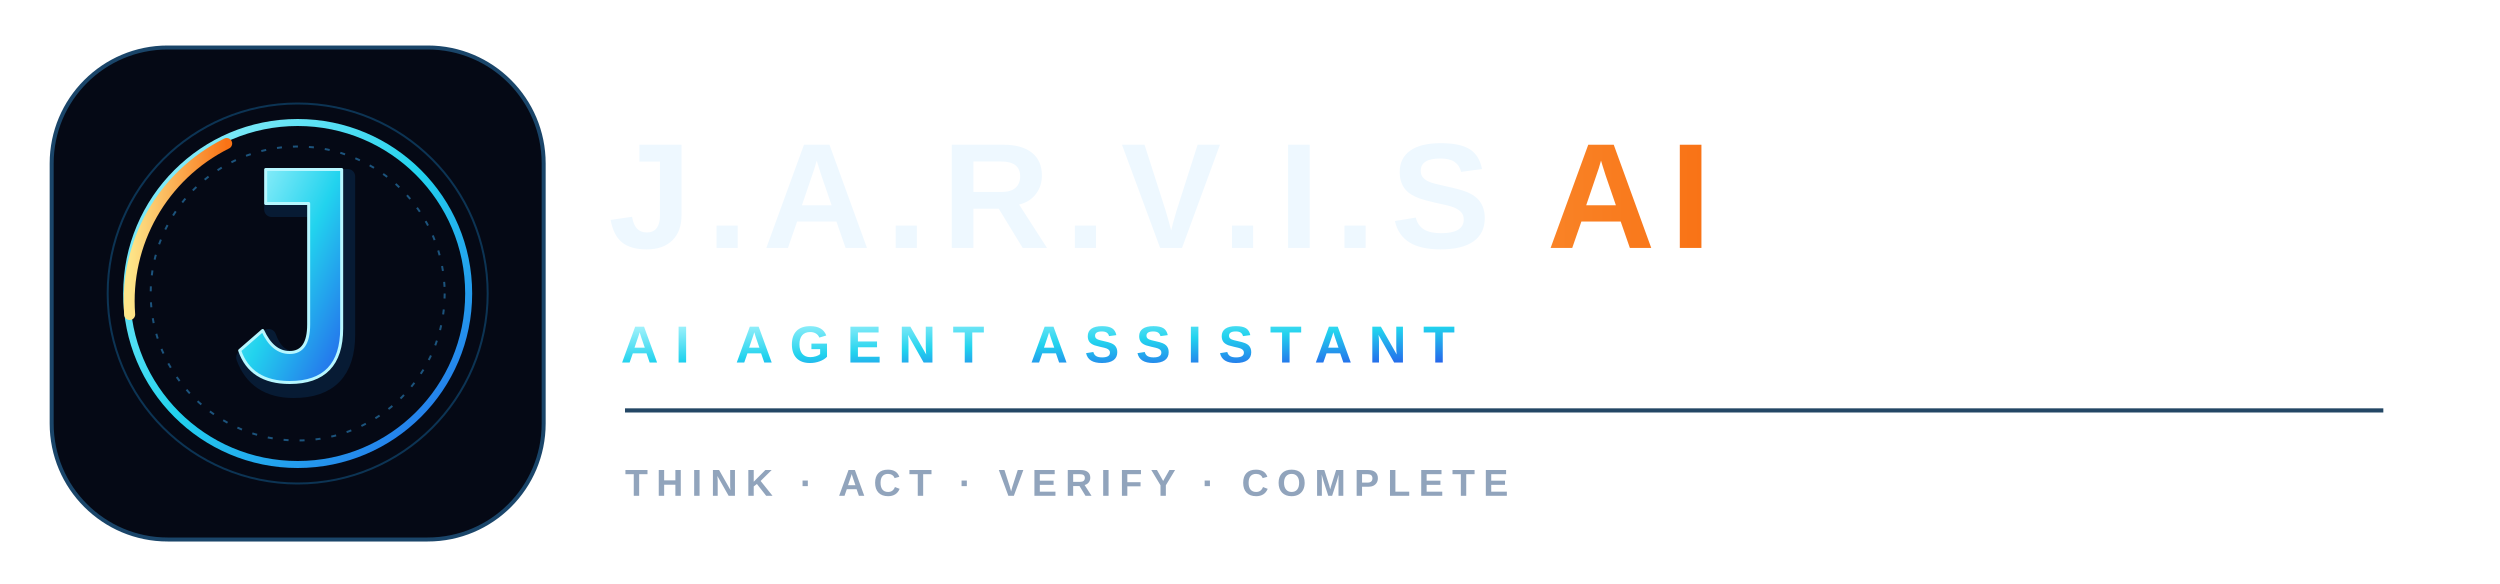
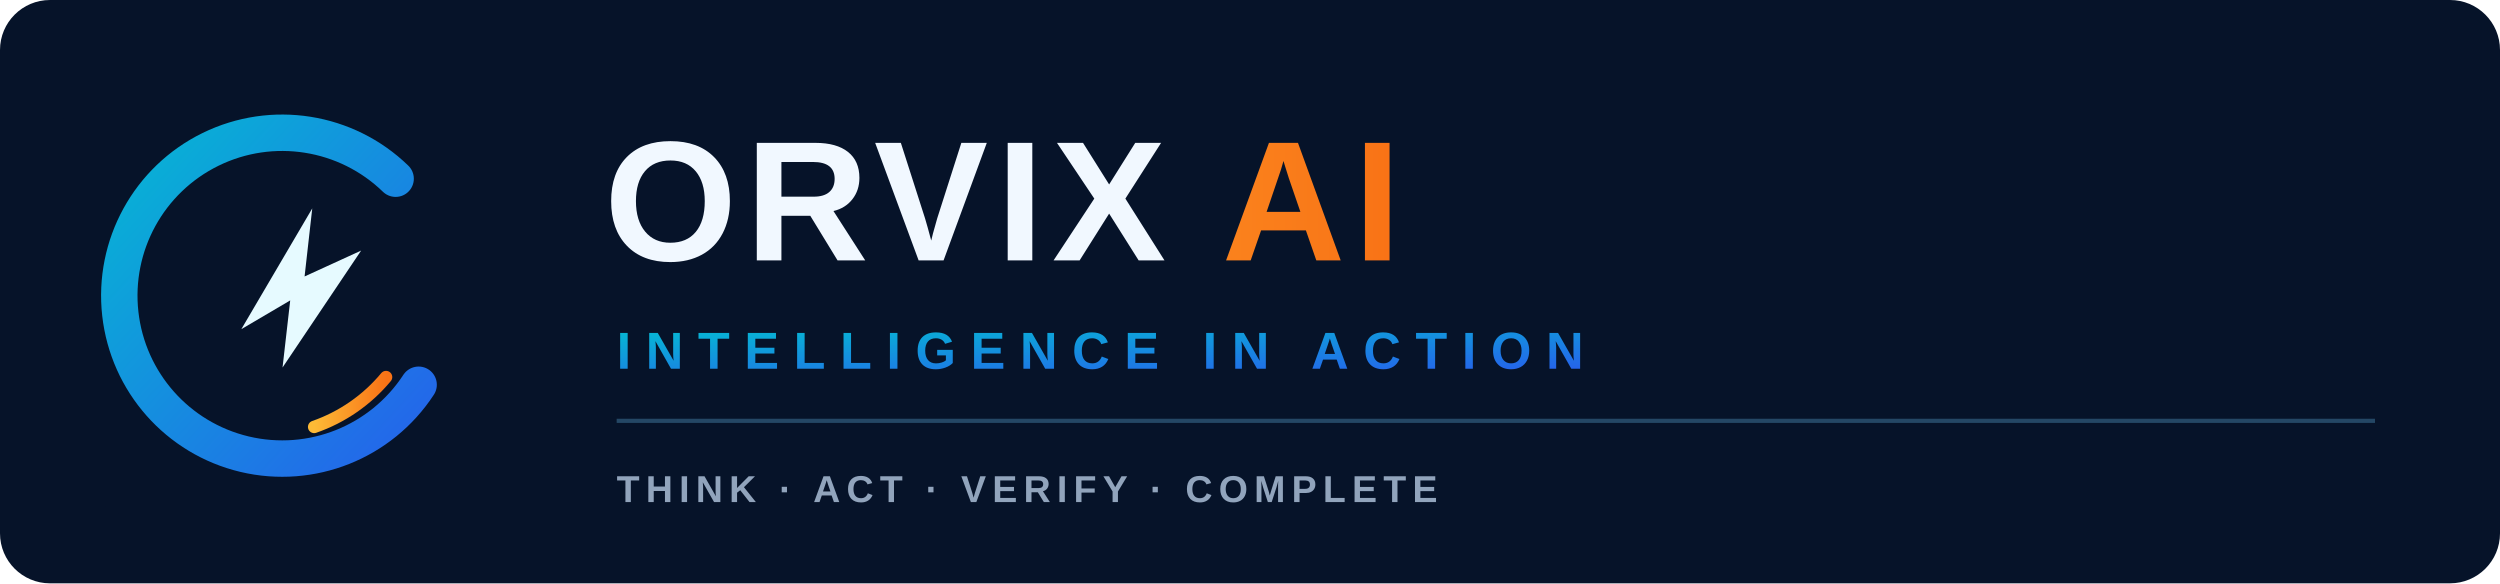
- <svg xmlns="http://www.w3.org/2000/svg" width="1200" height="280" viewBox="0 0 1200 280">
+ <svg xmlns="http://www.w3.org/2000/svg" width="1200" height="280" viewBox="0 0 1200 280" role="img" aria-labelledby="title">
  <defs>
-     <linearGradient id="cyan" x1="0" y1="0" x2="1" y2="1">
-       <stop offset="0" stop-color="#a5f3fc" />
-       <stop offset=".5" stop-color="#22d3ee" />
-       <stop offset="1" stop-color="#2563eb" />
+     <linearGradient id="blue" x1="0" y1="0" x2="1" y2="1">
+       <stop stop-color="#06B6D4" />
+       <stop offset="1" stop-color="#2563EB" />
    </linearGradient>
-     <linearGradient id="orange" x1="0" y1="0" x2="1" y2="0">
-       <stop offset="0" stop-color="#fde68a" />
-       <stop offset="1" stop-color="#f97316" />
+     <linearGradient id="warm" x1="0" y1="0" x2="1" y2="0">
+       <stop stop-color="#FDBA36" />
+       <stop offset="1" stop-color="#F97316" />
    </linearGradient>
  </defs>
-   <g transform="translate(20 18) scale(.48)">
-     <rect x="10" y="10" width="492" height="492" rx="116" fill="#050915" stroke="#1a4569" stroke-width="4" />
-     <circle cx="256" cy="256" r="190" fill="none" stroke="#0c3454" stroke-width="2" />
-     <circle cx="256" cy="256" r="171" fill="none" stroke="url(#cyan)" stroke-width="7" />
-     <circle cx="256" cy="256" r="147" fill="none" stroke="#1c547d" stroke-width="2" stroke-dasharray="5 11" />
-     <path d="M88 277 A176 176 0 0 1 185 106" fill="none" stroke="url(#orange)" stroke-width="11" stroke-linecap="round" />
-     <path d="M230 139 H306 V297 Q306 353 252 353 Q214 353 202 320 L227 299 Q235 321 252 321 Q273 321 273 292 V172 H230 Z" fill="#020817" stroke="#071b34" stroke-width="15" stroke-linejoin="round" />
-     <path d="M224 132 H300 V291 Q300 345 248 345 Q209 345 198 313 L221 293 Q231 315 248 315 Q267 315 267 287 V166 H224 Z" fill="url(#cyan)" stroke="#b7f7ff" stroke-width="3" stroke-linejoin="round" />
+   <rect width="1200" height="280" rx="24" fill="#061329" />
+   <g transform="translate(22 20) scale(.46)">
+     <rect x="10" y="10" width="492" height="492" rx="112" fill="#061329" />
+     <path d="M365 143a170 170 0 1 0 24 215" fill="none" stroke="url(#blue)" stroke-width="38" stroke-linecap="round" />
+     <path d="M355 350a170 170 0 0 1-75 52" fill="none" stroke="url(#warm)" stroke-width="13" stroke-linecap="round" />
+     <path d="M204 300 278 174 270 245 329 218 247 340 255 270Z" fill="#E6FAFF" />
  </g>
-   <text x="292" y="119" font-family="Segoe UI, Arial, sans-serif" font-weight="800" font-size="72" letter-spacing="7" fill="#eef8ff">J.A.R.V.I.S <tspan fill="url(#orange)">AI</tspan>
+   <text x="290" y="125" font-family="Segoe UI, Arial, sans-serif" font-weight="800" font-size="82" letter-spacing="4" fill="#F1F8FF">ORVIX <tspan fill="url(#warm)">AI</tspan>
  </text>
-   <text x="298" y="174" font-family="Segoe UI, Arial, sans-serif" font-weight="700" font-size="25" letter-spacing="8" fill="url(#cyan)">AI AGENT ASSISTANT</text>
-   <path d="M300 197 H1144" stroke="#244765" stroke-width="2" />
-   <path d="M300 197 H650" stroke="url(#cyan)" stroke-width="3" />
-   <path d="M650 197 H835" stroke="url(#orange)" stroke-width="3" />
-   <text x="300" y="238" font-family="Segoe UI, Arial, sans-serif" font-weight="600" font-size="18" letter-spacing="4" fill="#91a4bc">THINK · ACT · VERIFY · COMPLETE</text>
+   <text x="296" y="177" font-family="Segoe UI, Arial, sans-serif" font-weight="700" font-size="25" letter-spacing="7" fill="url(#blue)">INTELLIGENCE IN ACTION</text>
+   <path d="M296 202 H1140" stroke="#244765" stroke-width="2" />
+   <path d="M296 202 H650" stroke="url(#blue)" stroke-width="3" />
+   <path d="M650 202 H835" stroke="url(#warm)" stroke-width="3" />
+   <text x="296" y="241" font-family="Segoe UI, Arial, sans-serif" font-weight="600" font-size="18" letter-spacing="3" fill="#91A4BC">THINK · ACT · VERIFY · COMPLETE</text>
</svg>
